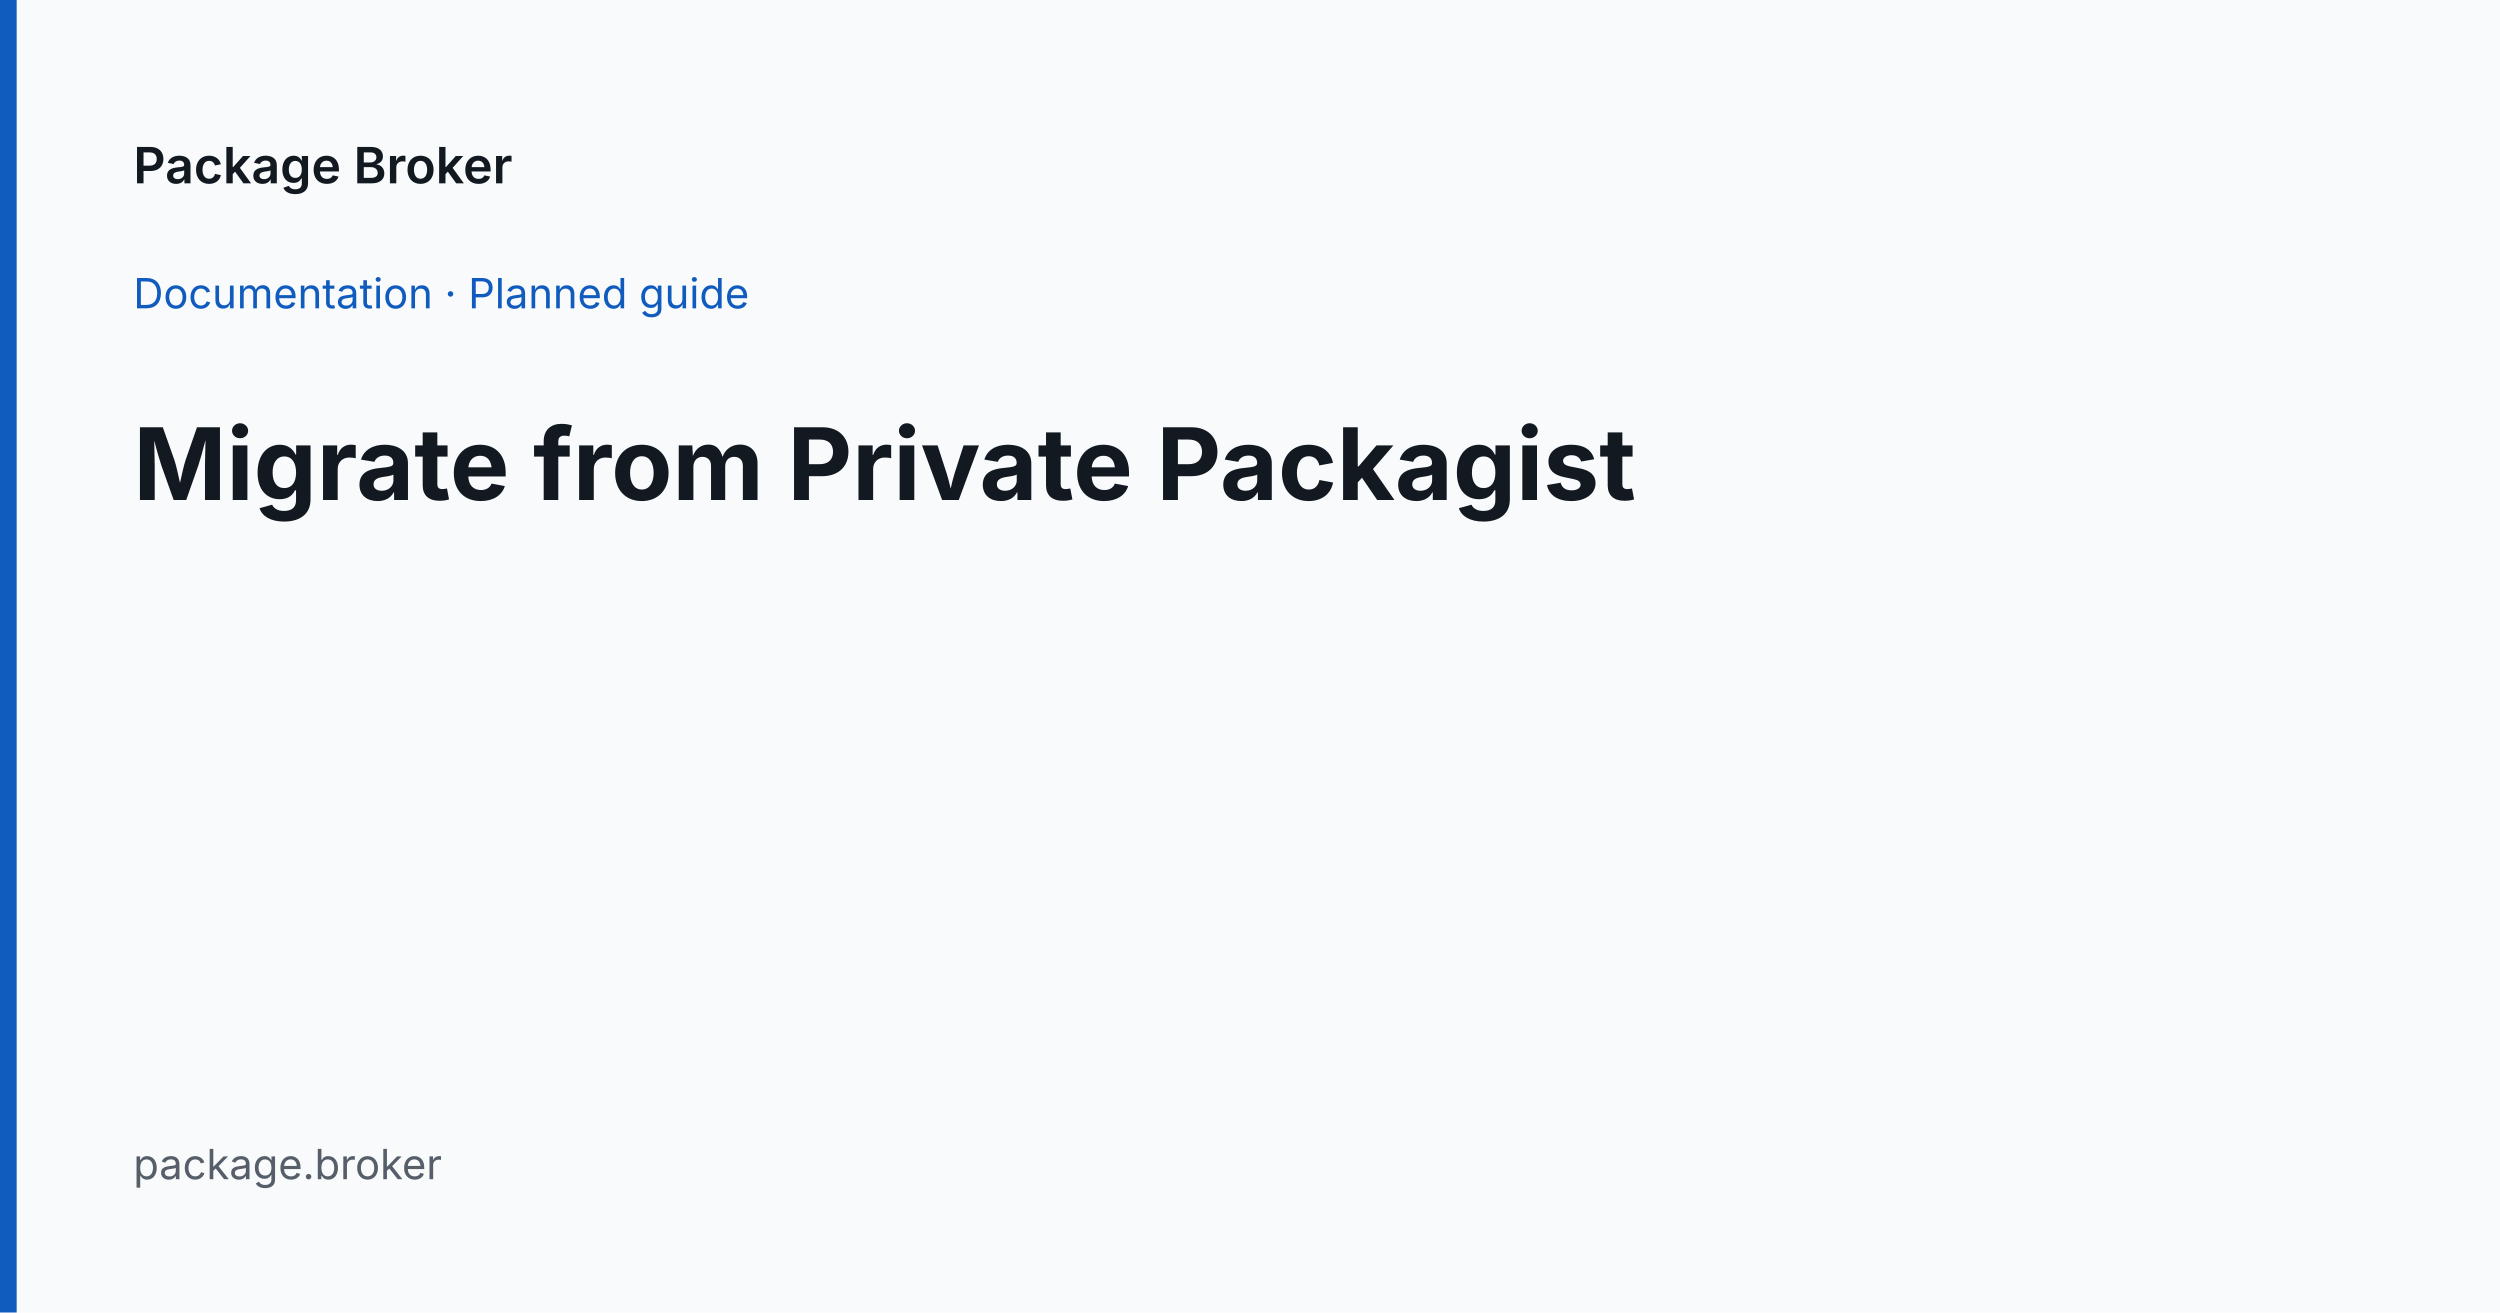
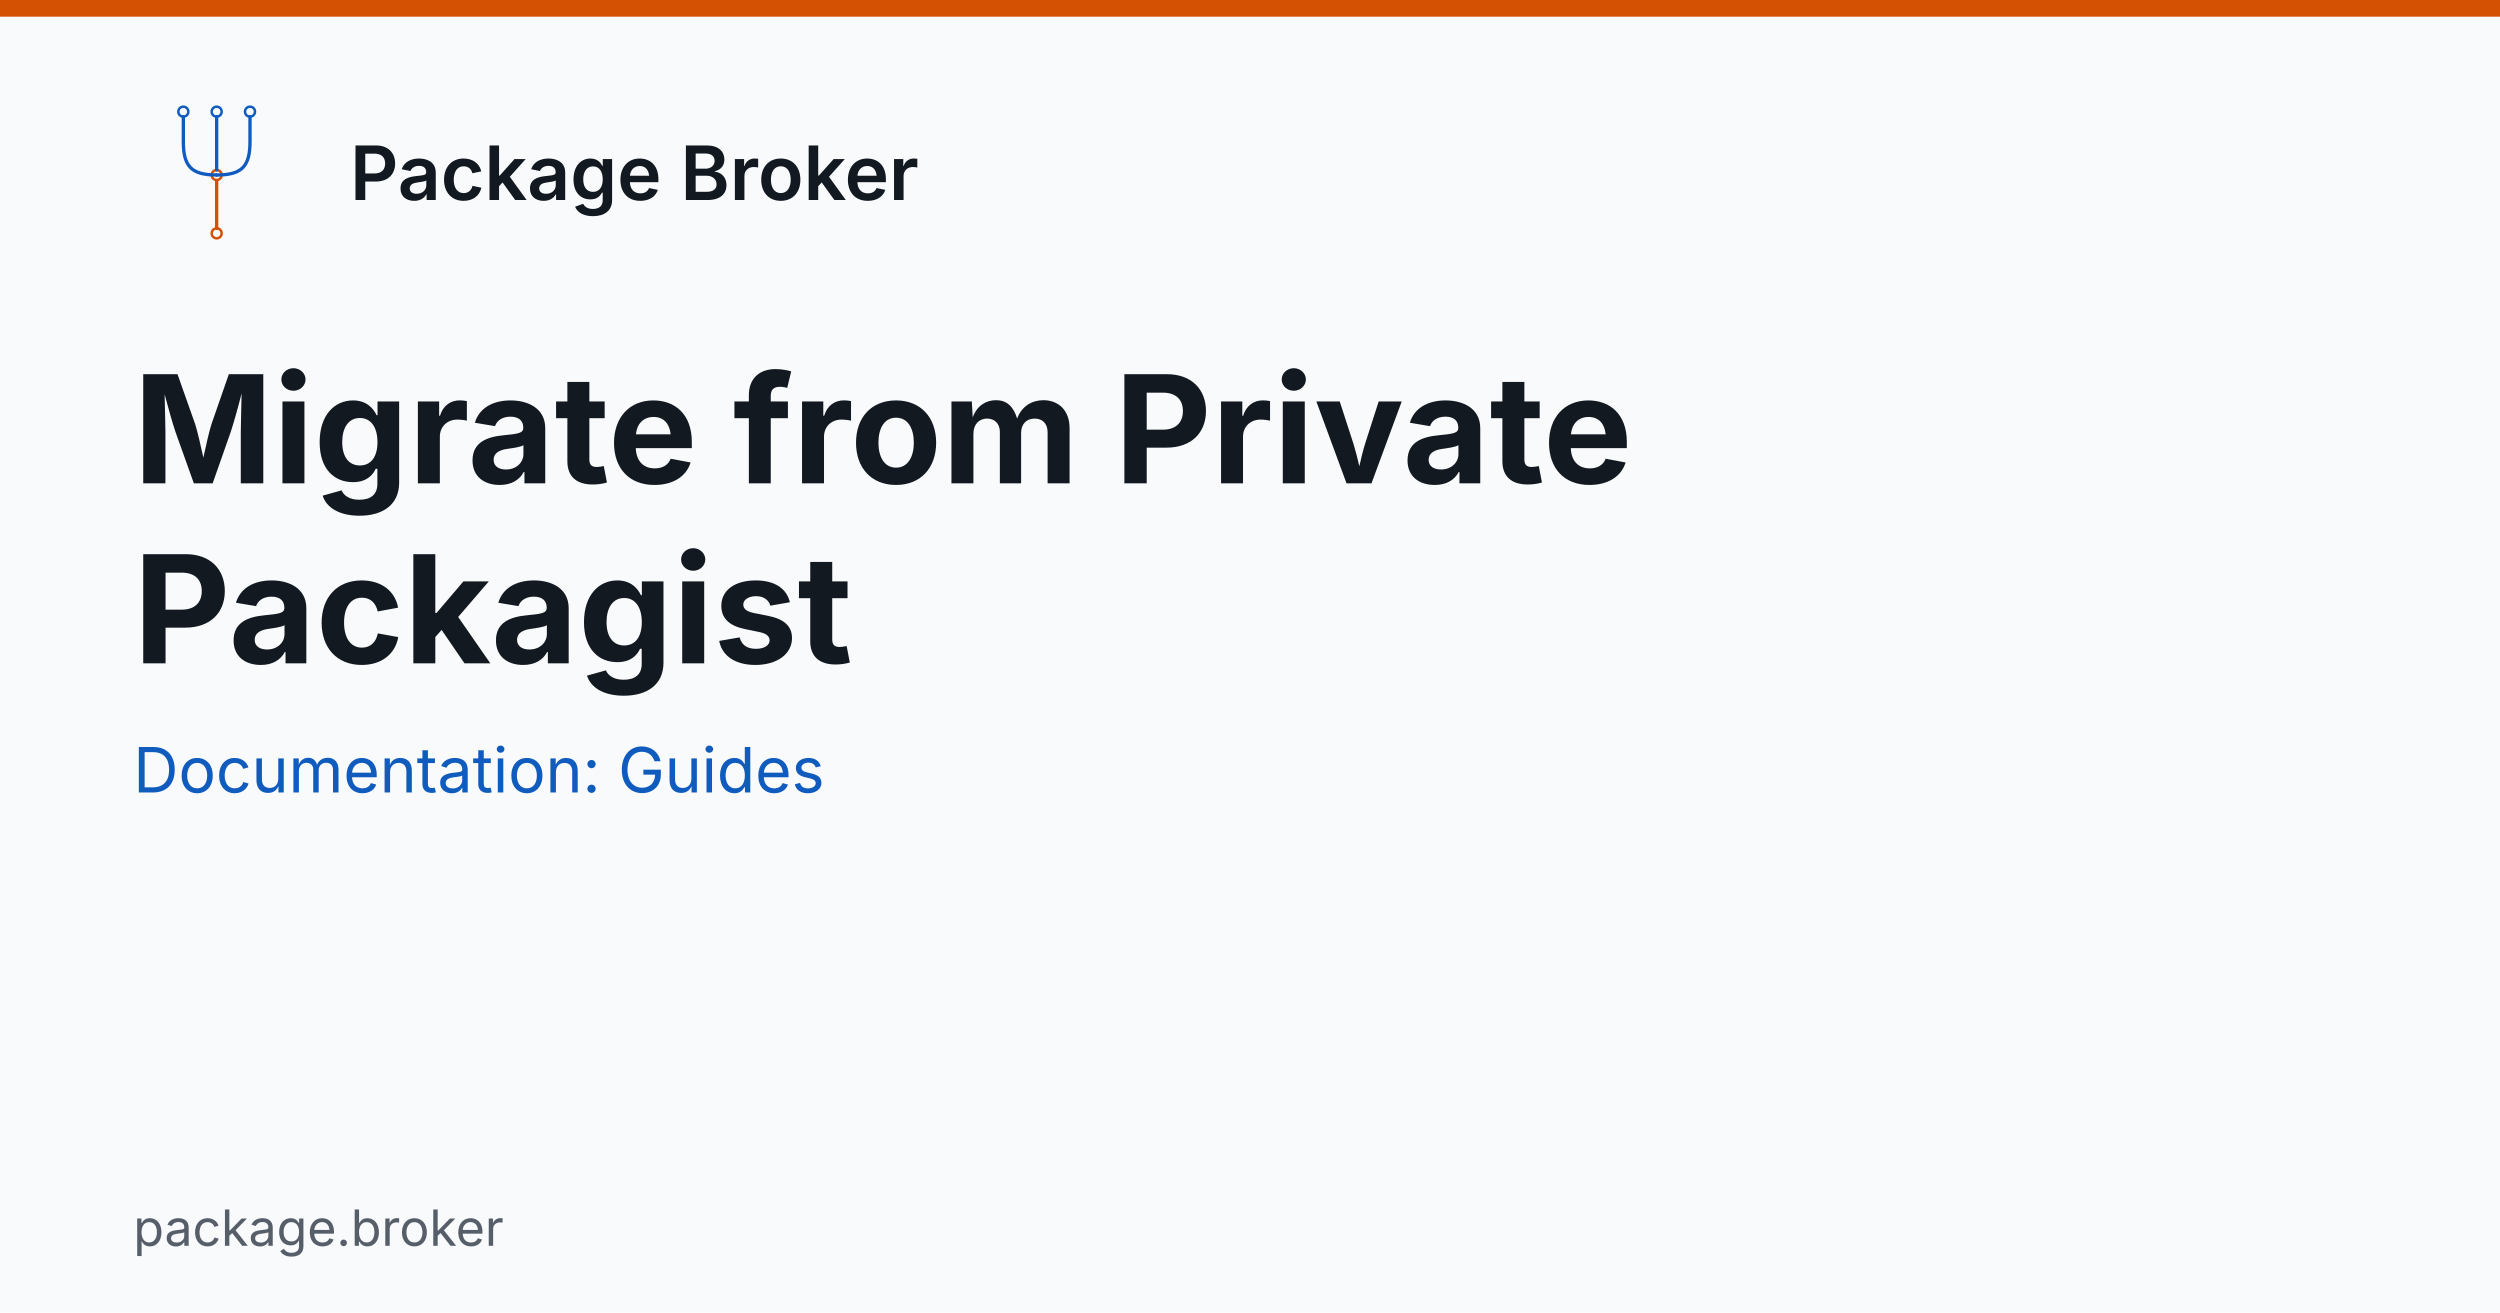
<svg xmlns="http://www.w3.org/2000/svg" width="1200" height="630" viewBox="0 0 1200 630" role="img" aria-labelledby="title description">
  <defs>
    <style>@font-face{font-family:Inter;src:url(inter-latin-wght-normal.woff2) format('woff2');font-weight:100 900}text{font-family:Inter,sans-serif}</style>
  </defs>
  <rect width="1200" height="630" fill="#f9fafb" />
-   <rect width="8" height="630" fill="#105bbe" />
-   <text x="64" y="88" font-size="24" font-weight="600" fill="#121921">Package Broker</text>
-   <text x="64" y="148" font-size="20" fill="#105bbe">Documentation · Planned guide</text>
-   <text x="64" y="240" font-size="48" font-weight="700" fill="#121921">
-     <tspan x="64" dy="0">Migrate from Private Packagist</tspan>
+   <rect width="1200" height="8" fill="#d45003" />
+   <svg x="64" y="40" width="80" height="80" viewBox="0 0 200 200" fill="none" aria-hidden="true">
+     <g>
+       <circle cx="100" cy="180" r="6" stroke="#d45003" stroke-width="3" fill="none" />
+       <path d="M100 174 L100 110" stroke="#d45003" stroke-width="4" stroke-linecap="round" />
+       <circle cx="100" cy="110" r="6" stroke="#d45003" stroke-width="3" fill="#f9fafb" />
+     </g>
+     <g>
+       <path d="M100 104 L100 40" stroke="#105bbe" stroke-width="4" stroke-linecap="round" />
+       <circle cx="100" cy="34" r="6" stroke="#105bbe" stroke-width="3" fill="none" />
+       <path d="M100 110 C70 110 60 100 60 70 L60 40" stroke="#105bbe" stroke-width="4" stroke-linecap="round" fill="none" />
+       <circle cx="60" cy="34" r="6" stroke="#105bbe" stroke-width="3" fill="none" />
+       <path d="M100 110 C130 110 140 100 140 70 L140 40" stroke="#105bbe" stroke-width="4" stroke-linecap="round" fill="none" />
+       <circle cx="140" cy="34" r="6" stroke="#105bbe" stroke-width="3" fill="none" />
+     </g>
+   </svg>
+   <text x="168" y="96" font-size="36" font-weight="600" fill="#121921">Package Broker</text>
+   <text data-role="headline" x="64" y="232" font-size="72" font-weight="700" fill="#121921">
+     <tspan x="64" dy="0">Migrate from Private</tspan>
+     <tspan x="64" dy="86.4">Packagist</tspan>
  </text>
-   <text x="64" y="566" font-size="20" fill="#565e69">package.broker</text>
+   <text data-role="support" x="64" y="380.4" font-size="30" fill="#105bbe">Documentation: Guides</text>
+   <text x="64" y="598" font-size="24" fill="#565e69">package.broker</text>
</svg>
